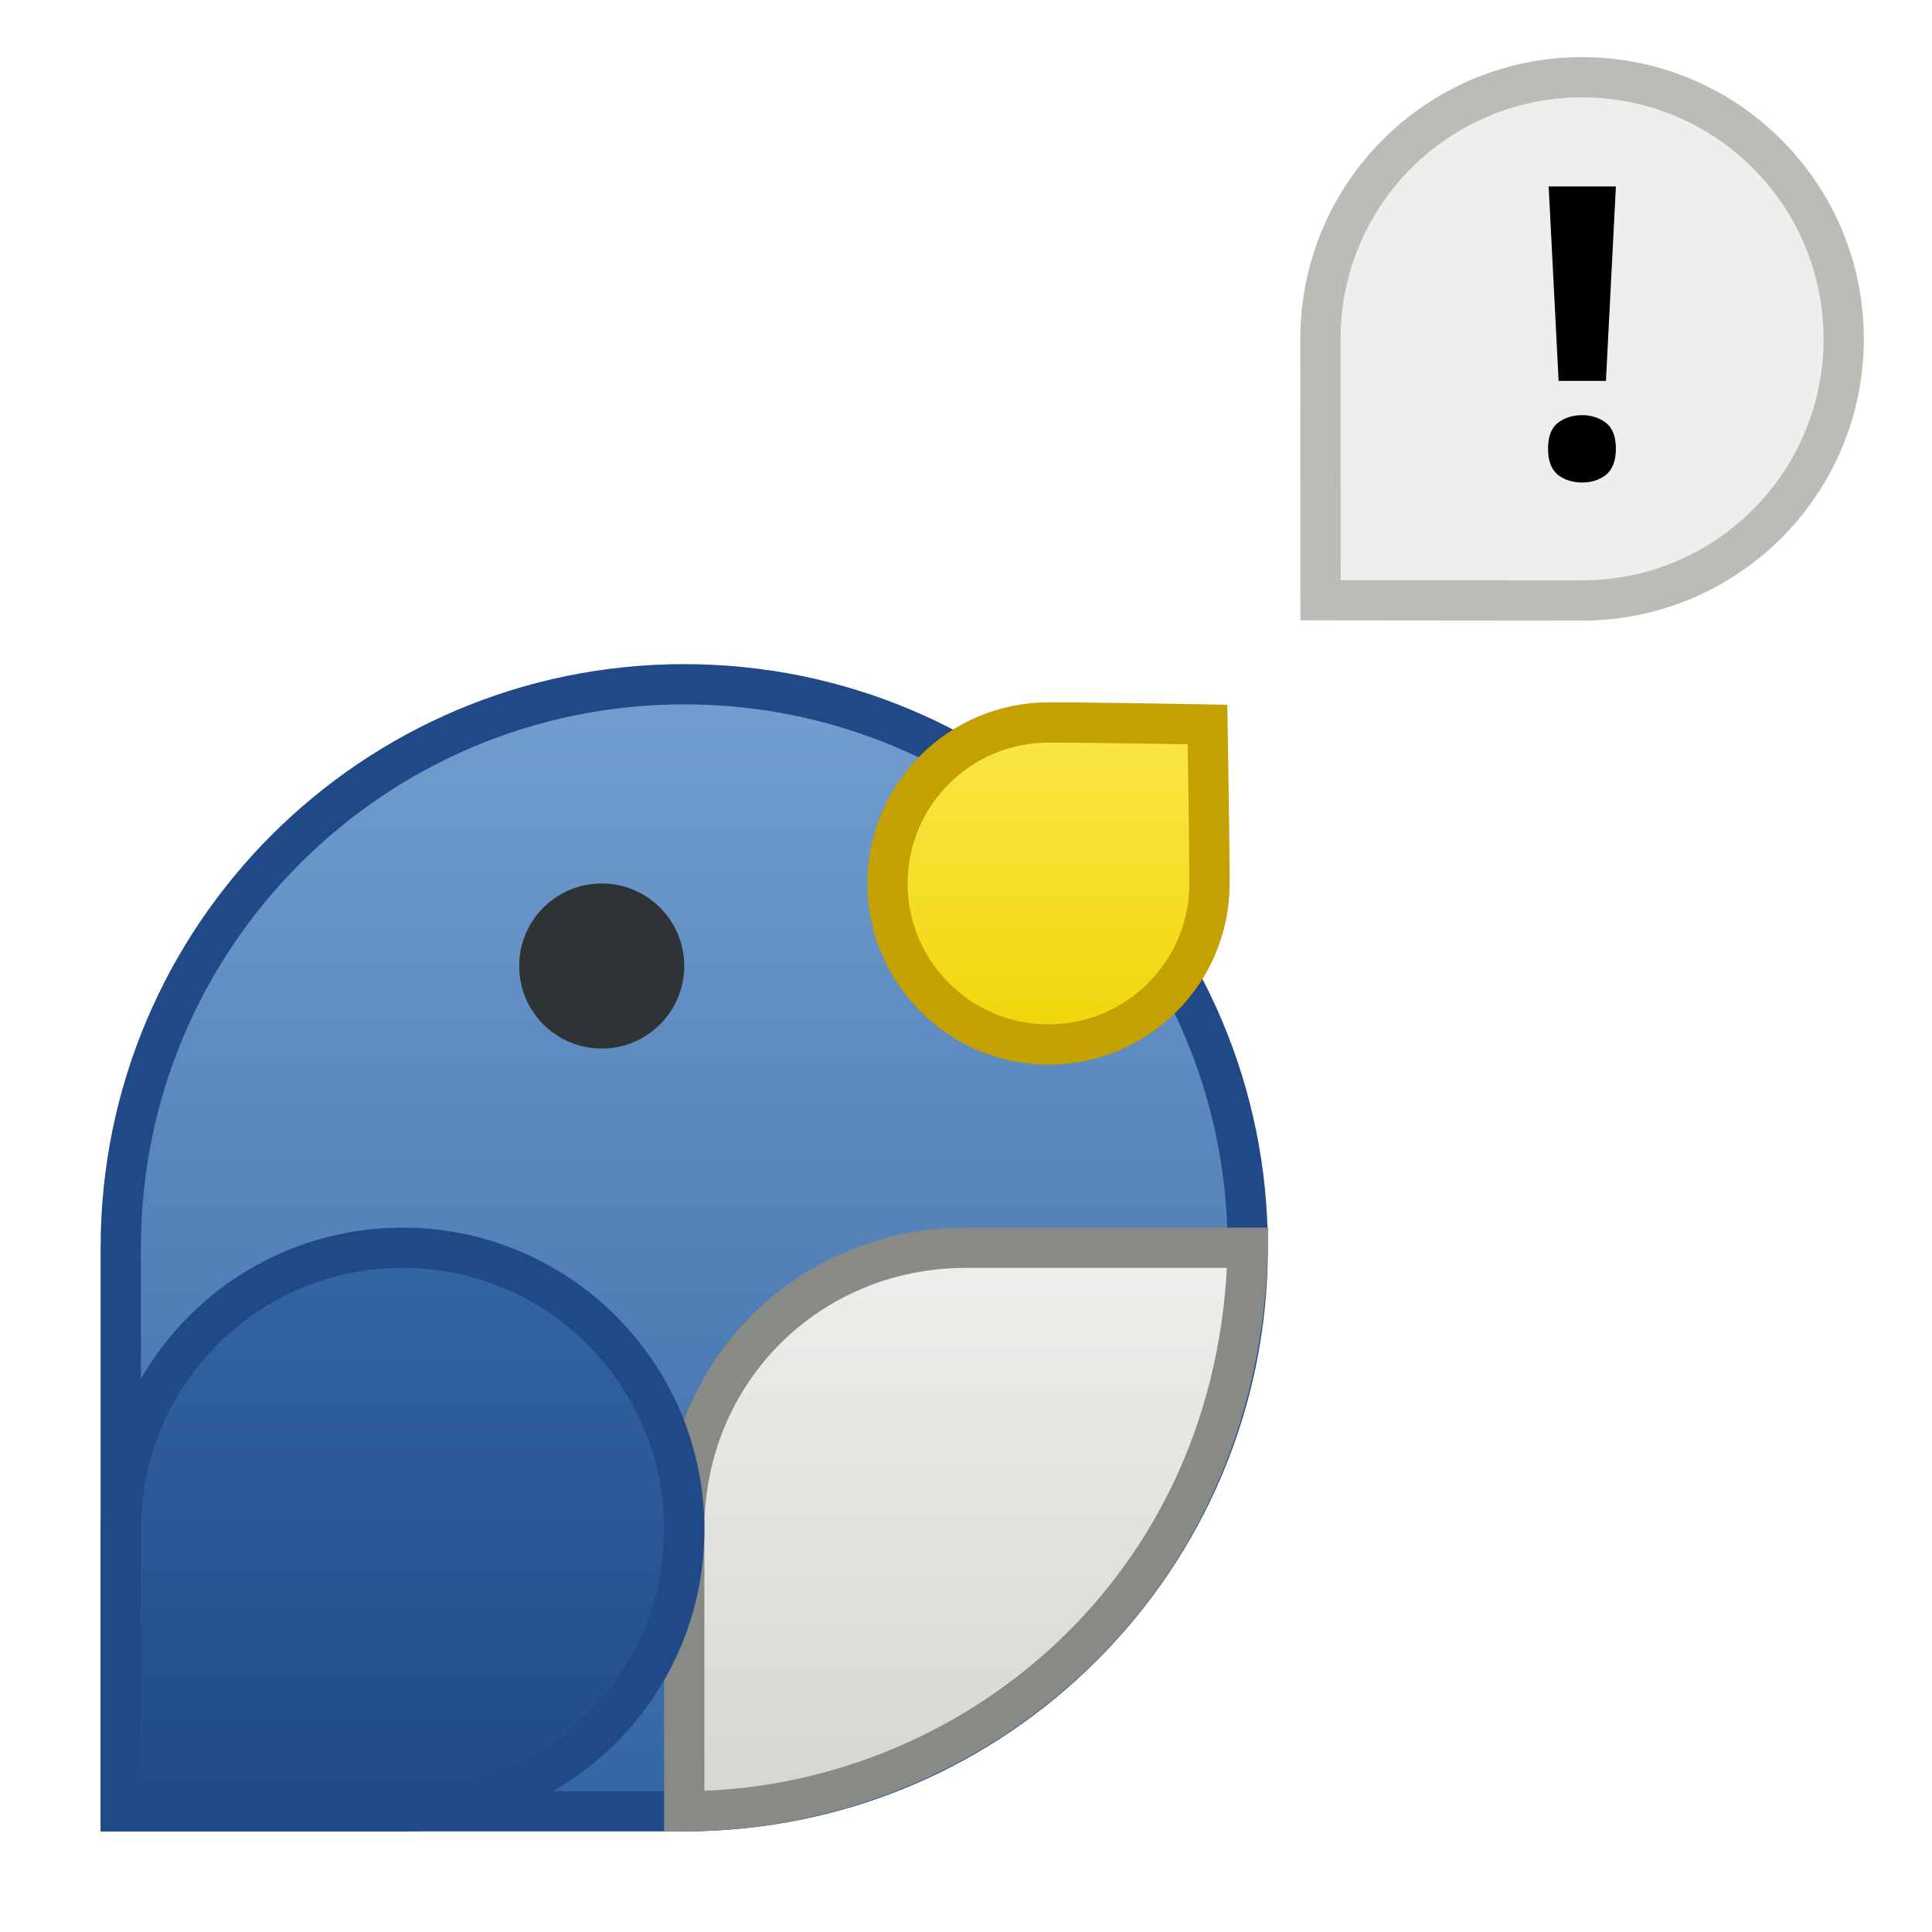
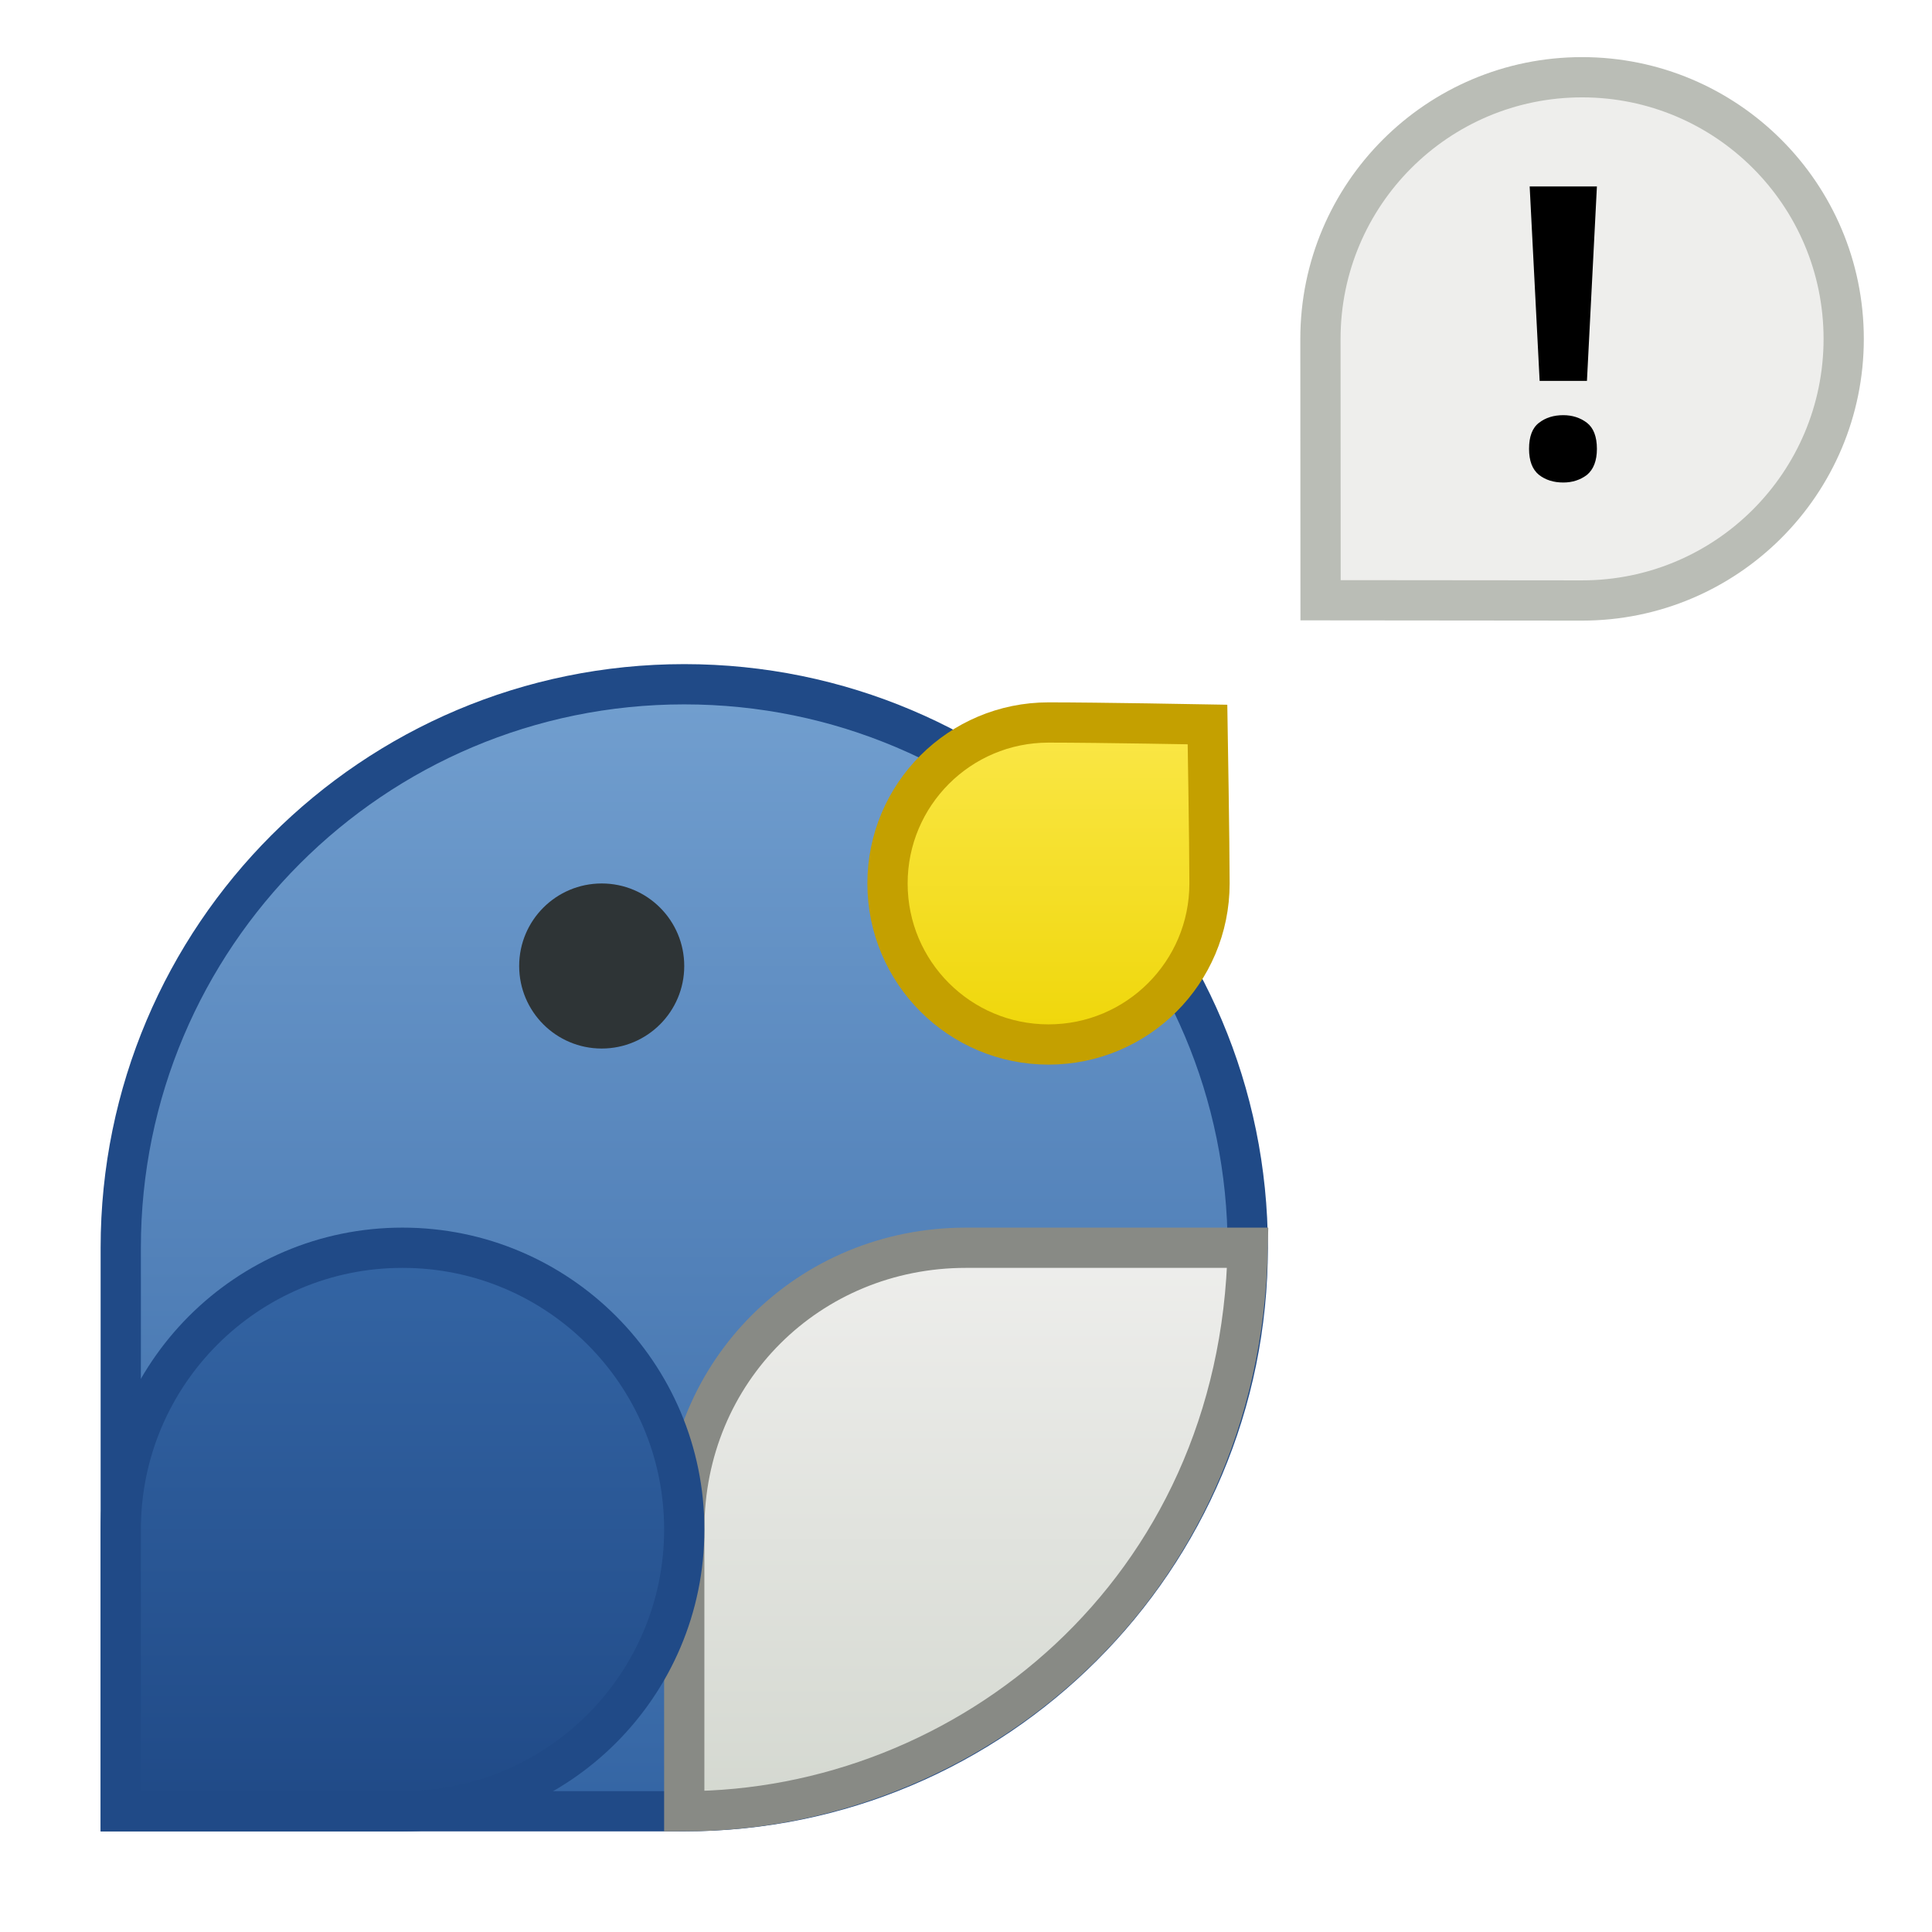
<svg xmlns="http://www.w3.org/2000/svg" xmlns:xlink="http://www.w3.org/1999/xlink" width="48px" height="48px" id="svg2985" version="1.1">
  <defs id="defs2987">
    <linearGradient id="linearGradient3816">
      <stop style="stop-color:#3465a4;stop-opacity:1;" offset="0" id="stop3818" />
      <stop style="stop-color:#204a87;stop-opacity:1;" offset="1" id="stop3820" />
    </linearGradient>
    <linearGradient id="linearGradient3807">
      <stop style="stop-color:#d3d7cf;stop-opacity:1;" offset="0" id="stop3809" />
      <stop style="stop-color:#eeeeec;stop-opacity:1;" offset="1" id="stop3811" />
    </linearGradient>
    <linearGradient id="linearGradient3799">
      <stop style="stop-color:#3465a4;stop-opacity:1;" offset="0" id="stop3801" />
      <stop style="stop-color:#729fcf;stop-opacity:1;" offset="1" id="stop3803" />
    </linearGradient>
    <linearGradient id="linearGradient3791">
      <stop style="stop-color:#edd400;stop-opacity:1;" offset="0" id="stop3793" />
      <stop style="stop-color:#fce94f;stop-opacity:1;" offset="1" id="stop3795" />
    </linearGradient>
    <linearGradient id="linearGradient3823">
      <stop style="stop-color:#3465a4;stop-opacity:1;" offset="0" id="stop3825" />
      <stop style="stop-color:#729fcf;stop-opacity:1;" offset="1" id="stop3827" />
    </linearGradient>
    <linearGradient id="linearGradient3815">
      <stop style="stop-color:#729fcf;stop-opacity:1;" offset="0" id="stop3817" />
      <stop style="stop-color:#729fcf;stop-opacity:0;" offset="1" id="stop3819" />
    </linearGradient>
    <linearGradient id="linearGradient3779">
      <stop style="stop-color:#fcaf3e;stop-opacity:1;" offset="0" id="stop3781" />
      <stop id="stop3791" offset="0.927" style="stop-color:#fcaf3e;stop-opacity:1;" />
      <stop style="stop-color:#000000;stop-opacity:0.823;" offset="1" id="stop3783" />
    </linearGradient>
    <linearGradient xlink:href="#linearGradient3791" id="linearGradient3797" x1="21.075" y1="27" x2="21.075" y2="17" gradientUnits="userSpaceOnUse" />
    <linearGradient xlink:href="#linearGradient3799" id="linearGradient3805" x1="17" y1="45" x2="17" y2="17" gradientUnits="userSpaceOnUse" />
    <linearGradient xlink:href="#linearGradient3807" id="linearGradient3813" x1="24" y1="45.5" x2="24" y2="31" gradientUnits="userSpaceOnUse" />
    <linearGradient xlink:href="#linearGradient3816" id="linearGradient3824" x1="10" y1="31" x2="10" y2="45" gradientUnits="userSpaceOnUse" />
  </defs>
  <g id="layer1">
    <rect style="fill:#eeeeec;fill-opacity:1;stroke:none;stroke-width:2;stroke-linecap:butt;stroke-linejoin:miter;stroke-miterlimit:4;stroke-opacity:1;stroke-dasharray:none;opacity:0" id="rect3793" width="48" height="48" x="0" y="0" />
    <path style="fill:url(#linearGradient3805);fill-opacity:1;stroke:#204a87" d="M 31,31 C 31,38.732 24.732,45 17,45 13.17,45 3,45 3,45 3,45 3,34.902 3,31 3,23.268 9.268,17 17,17 c 7.732,0 14,6.268 14,14 z" id="path3791" />
    <path style="opacity:0;fill:#3465a4;fill-opacity:1;stroke:none" id="path3862" d="m 28,41 a 7,7 0 1 1 -14,0 7,7 0 1 1 14,0 z" transform="translate(3,-3)" />
    <path d="m 28,41 a 7,7 0 1 1 -14,0 7,7 0 1 1 14,0 z" id="path3866" style="opacity:0;fill:#3465a4;fill-opacity:1;stroke:none" transform="translate(3,-17)" />
    <path transform="translate(-11,-3)" style="opacity:0;fill:#3465a4;fill-opacity:1;stroke:none" id="path3868" d="m 28,41 a 7,7 0 1 1 -14,0 7,7 0 1 1 14,0 z" />
    <path d="m 28,41 a 7,7 0 1 1 -14,0 7,7 0 1 1 14,0 z" id="path3874" style="opacity:0;fill:#3465a4;fill-opacity:1;stroke:none" transform="translate(-4,-10)" />
    <path d="m 16.05,34 a 2.05,2.05 0 1 1 -4.101,0 2.05,2.05 0 1 1 4.101,0 z" id="path3886" style="opacity:0;fill:#3465a4;fill-opacity:1;stroke:none" transform="translate(12.05025,-12.05025)" />
    <path d="m 16.05,34 a 2.05,2.05 0 1 1 -4.101,0 2.05,2.05 0 1 1 4.101,0 z" id="path3012" style="fill:#2e3436;fill-opacity:1;stroke:none" transform="translate(0.9497476,-10)" />
    <path style="fill:url(#linearGradient3797);fill-opacity:1;stroke:#c4a000;stroke-width:1;stroke-miterlimit:4;stroke-dasharray:none" d="m 30.05,21.95 c 0,2.209 -1.791,4 -4,4 -2.209,0 -4,-1.791 -4,-4 0,-2.209 1.791,-4 4,-4 1.239,0 3.95,0.05 3.95,0.05 0,0 0.05,2.979 0.05,3.95 z" id="path3788" />
    <path style="fill:url(#linearGradient3813);stroke:#888a85;stroke-opacity:1;fill-opacity:1" d="m 17,45 c 0,0 0,-3.061 0,-7 0,-3.939 3.099,-7 7,-7 3.901,0 7,0 7,0 -0.177,8.573 -7,14 -14,14 z" id="path3797" />
    <path style="fill:url(#linearGradient3824);fill-opacity:1;stroke:#204a87" d="m 17,38 c 0,3.866 -3.134,7 -7,7 -1.84,0 -7,0 -7,0 0,0 0,-4.974 0,-7 0,-3.866 3.134,-7 7,-7 3.866,0 7,3.134 7,7 z" id="path3782" />
    <path style="fill:#eeeeec;fill-opacity:1;stroke:#babdb6;stroke-opacity:1" d="m 45.806,8.419 c 0,3.59 -2.91,6.5 -6.5,6.5 -1.574,0 -6.497,-0.006 -6.497,-0.006 0,0 -0.003,-4.479 -0.003,-6.494 0,-3.59 2.91,-6.5 6.5,-6.5 3.59,0 6.5,2.91 6.5,6.5 z" id="path3803" />
    <path transform="translate(7,-21)" style="opacity:0;fill:#3465a4;fill-opacity:1;stroke:none" id="path3805" d="m 28,41 a 7,7 0 1 1 -14,0 7,7 0 1 1 14,0 z" />
-     <text xml:space="preserve" style="font-size:10.024px;font-style:normal;font-variant:normal;font-weight:normal;font-stretch:normal;line-height:125%;letter-spacing:0px;word-spacing:0px;fill:#000000;fill-opacity:1;stroke:none;font-family:Ubuntu;-inkscape-font-specification:Ubuntu" x="38.272" y="11.742" id="text3773" transform="scale(0.9899343,1.010168)">
-       <tspan id="tspan3775" x="38.272" y="11.742" style="font-weight:bold;-inkscape-font-specification:Ubuntu Bold">!</tspan>
+     <text xml:space="preserve" style="font-size:10.024px;font-style:normal;font-variant:normal;font-weight:normal;font-stretch:normal;line-height:125%;letter-spacing:0px;word-spacing:0px;fill:#000000;fill-opacity:1;stroke:none;font-family:Ubuntu;-inkscape-font-specification:Ubuntu" x="37.798" y="11.742" id="text3773" transform="scale(0.9899343,1.010168)">
+       <tspan id="tspan3775" x="37.798" y="11.742" style="font-weight:bold;-inkscape-font-specification:Ubuntu Bold">!</tspan>
    </text>
  </g>
</svg>
